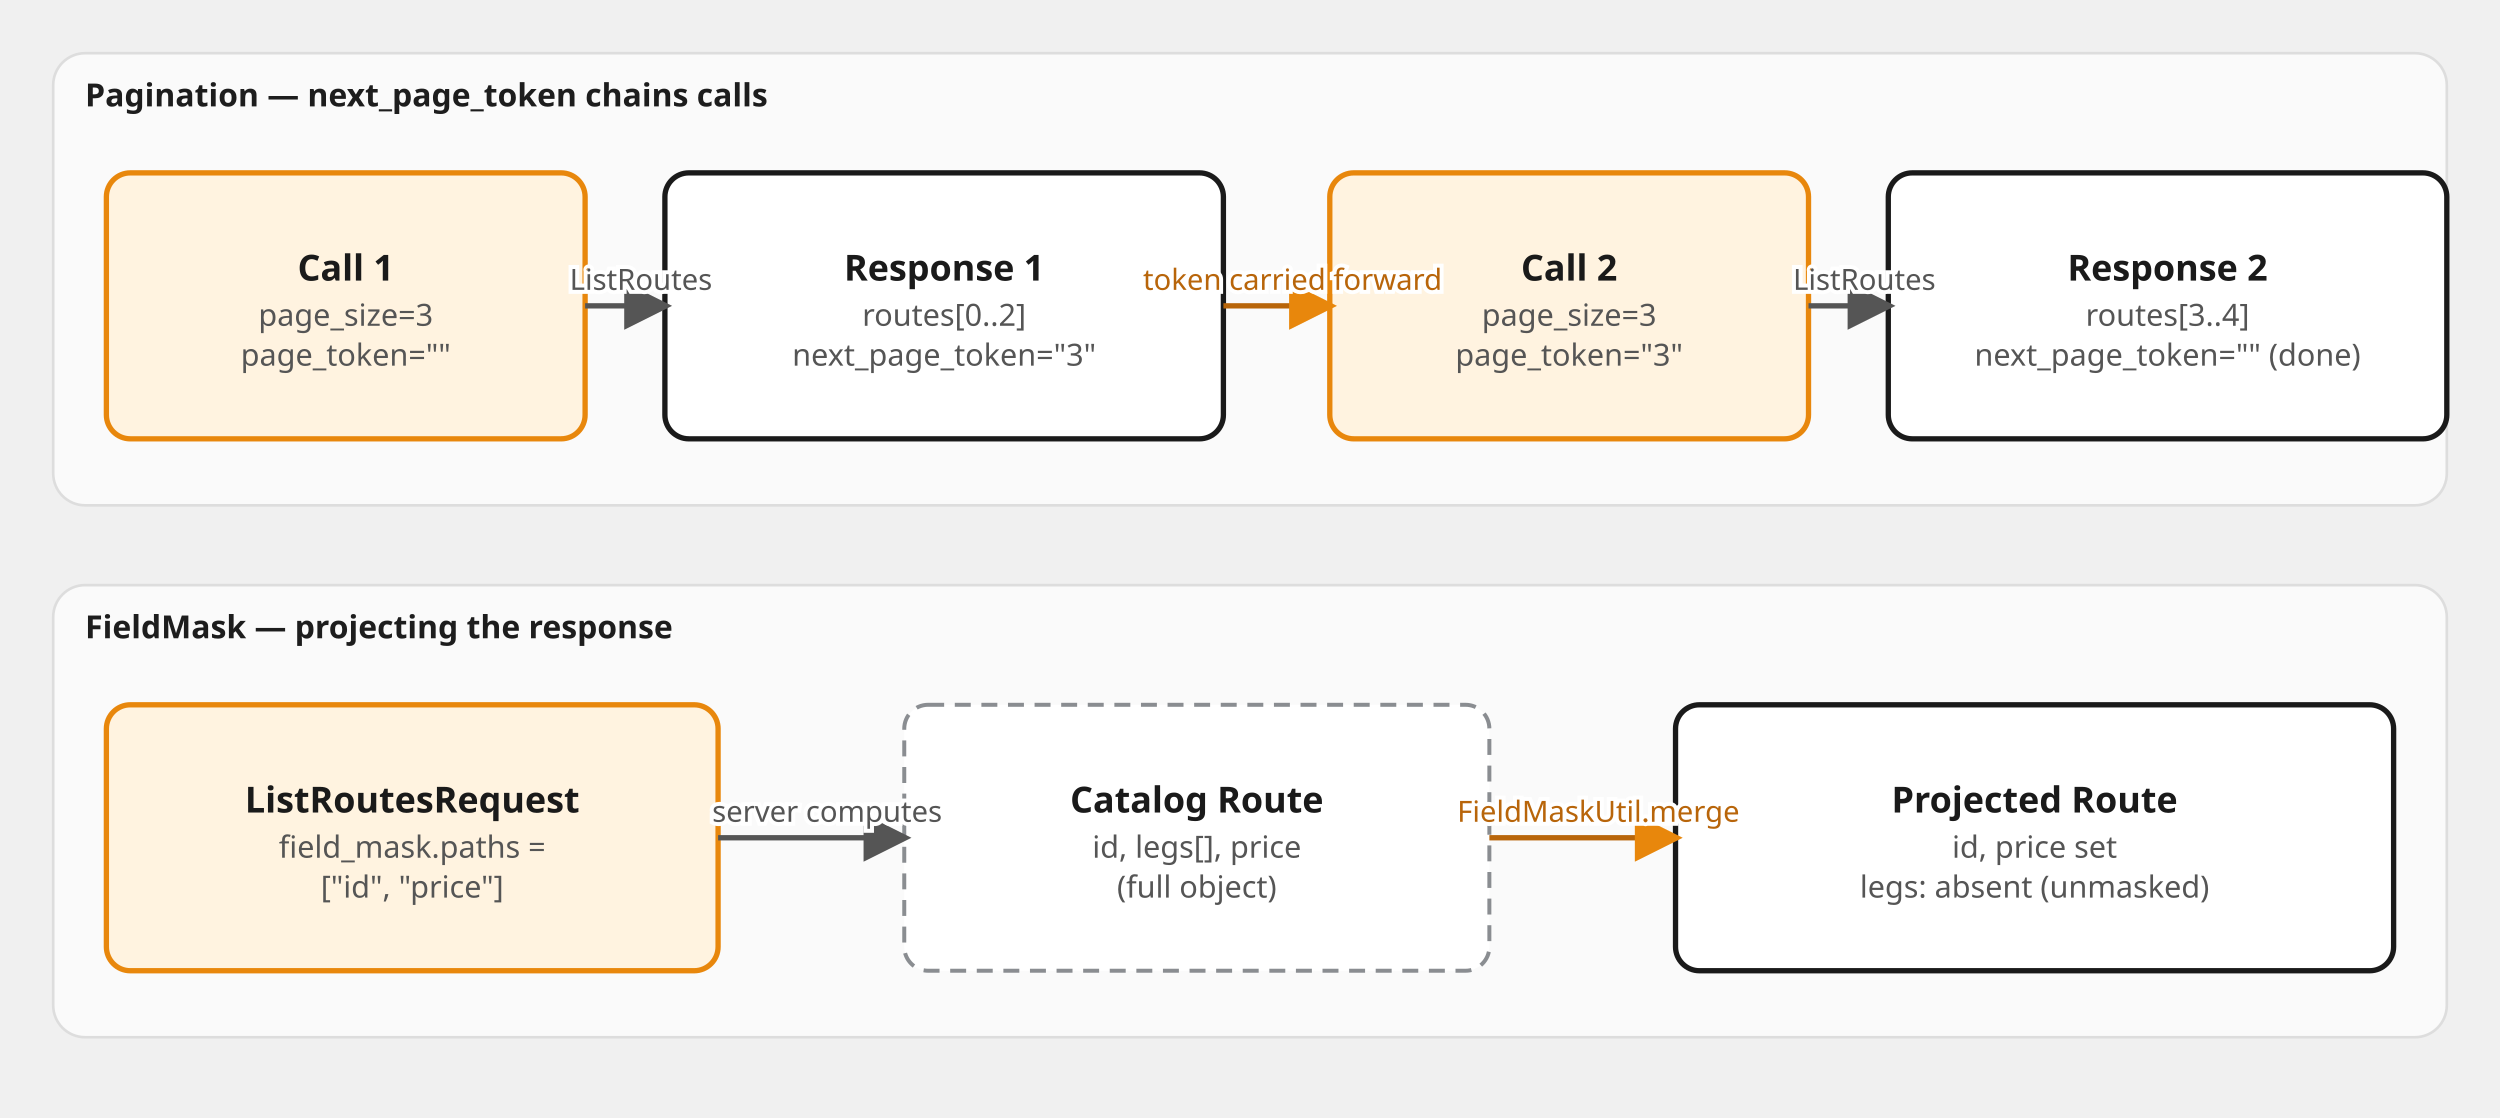
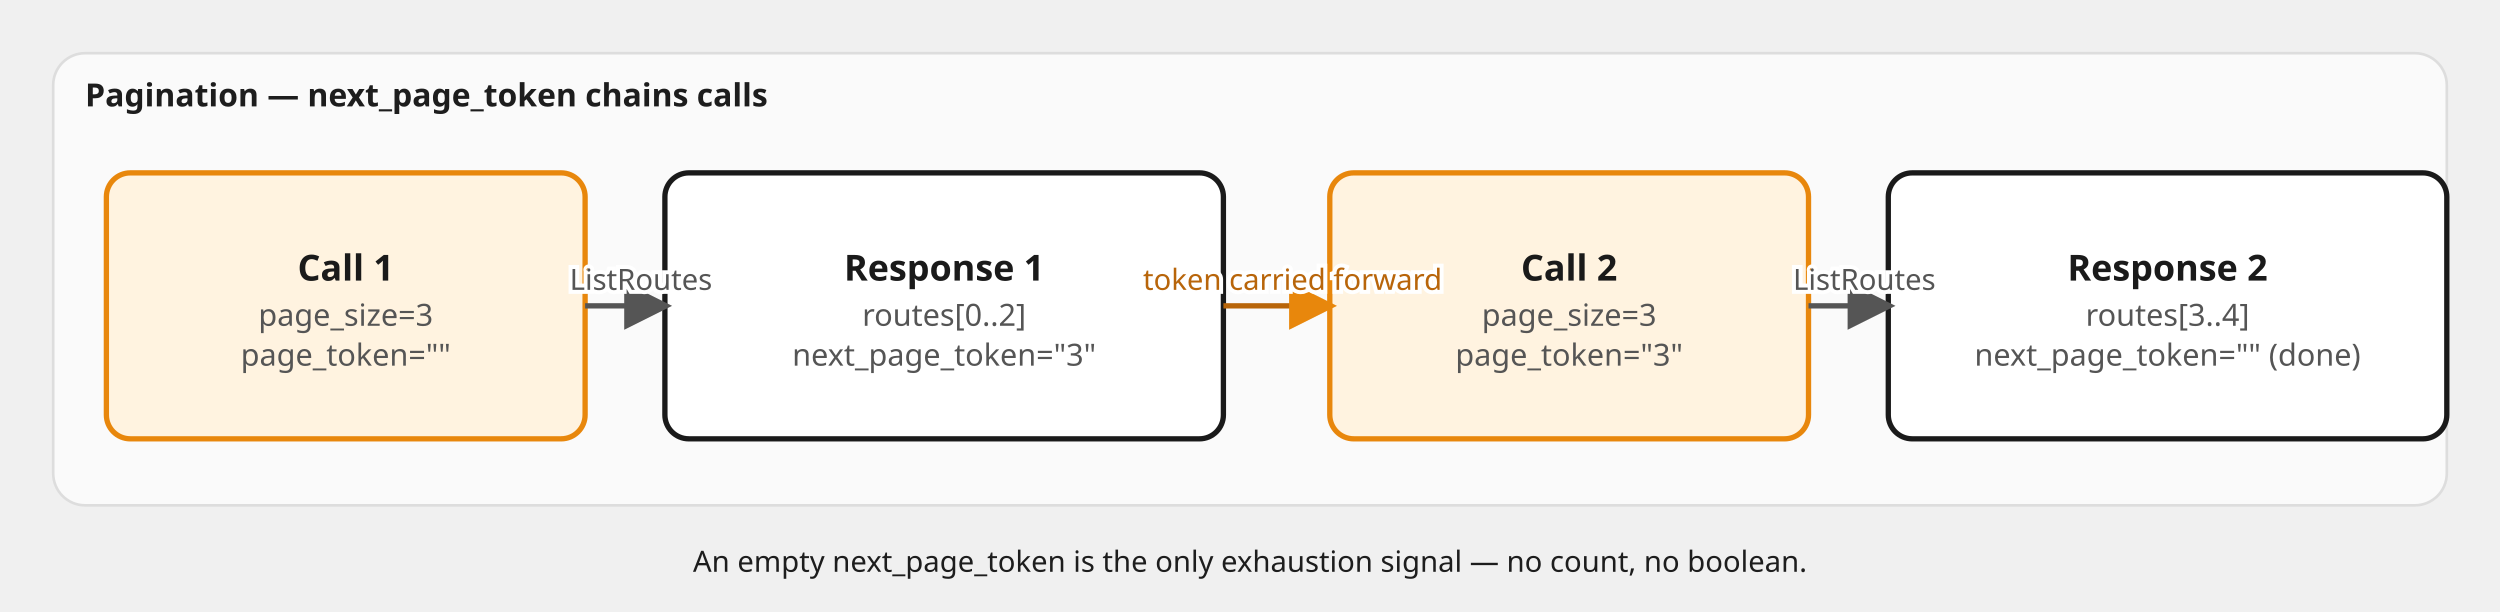
- <svg xmlns="http://www.w3.org/2000/svg" viewBox="0 0 940 420" font-family="'Red Hat Text', system-ui, sans-serif" role="img">
+ <svg xmlns="http://www.w3.org/2000/svg" viewBox="0 0 940 230" font-family="'Red Hat Text', system-ui, sans-serif" role="img">
  <defs>
    <marker id="a" viewBox="0 0 10 10" refX="8.5" refY="5" markerWidth="9" markerHeight="9" orient="auto-start-reverse">
      <path d="M0,0 L10,5 L0,10 z" fill="#555" />
    </marker>
    <marker id="am" viewBox="0 0 10 10" refX="8.5" refY="5" markerWidth="9" markerHeight="9" orient="auto-start-reverse">
      <path d="M0,0 L10,5 L0,10 z" fill="#e8870c" />
    </marker>
  </defs>
  <rect x="20" y="20" width="900" height="170" rx="12" fill="#fafafa" stroke="#ddd" />
  <text x="32" y="40" font-size="12" font-weight="700" fill="#1d1d1d">Pagination — next_page_token chains calls</text>
-   <rect x="20" y="220" width="900" height="170" rx="12" fill="#fafafa" stroke="#ddd" />
-   <text x="32" y="240" font-size="12" font-weight="700" fill="#1d1d1d">FieldMask — projecting the response</text>
  <rect x="40" y="65" width="180" height="100" rx="9" fill="#fff3e0" stroke="#e8870c" stroke-width="2" />
  <text x="130.0" y="105.5" font-size="13.5" font-weight="700" fill="#1a1a1a" text-anchor="middle">Call 1</text>
  <text x="130.0" y="122.5" font-size="11.5" fill="#555555" text-anchor="middle">page_size=3</text>
  <text x="130.0" y="137.5" font-size="11.5" fill="#555555" text-anchor="middle">page_token=""</text>
  <rect x="250" y="65" width="210" height="100" rx="9" fill="#ffffff" stroke="#1a1a1a" stroke-width="2" />
  <text x="355.0" y="105.5" font-size="13.5" font-weight="700" fill="#1a1a1a" text-anchor="middle">Response 1</text>
  <text x="355.0" y="122.5" font-size="11.5" fill="#555555" text-anchor="middle">routes[0..2]</text>
  <text x="355.0" y="137.5" font-size="11.5" fill="#555555" text-anchor="middle">next_page_token="3"</text>
  <rect x="500" y="65" width="180" height="100" rx="9" fill="#fff3e0" stroke="#e8870c" stroke-width="2" />
  <text x="590.0" y="105.5" font-size="13.5" font-weight="700" fill="#1a1a1a" text-anchor="middle">Call 2</text>
  <text x="590.0" y="122.5" font-size="11.5" fill="#555555" text-anchor="middle">page_size=3</text>
  <text x="590.0" y="137.5" font-size="11.5" fill="#555555" text-anchor="middle">page_token="3"</text>
  <rect x="710" y="65" width="210" height="100" rx="9" fill="#ffffff" stroke="#1a1a1a" stroke-width="2" />
  <text x="815.0" y="105.5" font-size="13.5" font-weight="700" fill="#1a1a1a" text-anchor="middle">Response 2</text>
  <text x="815.0" y="122.5" font-size="11.5" fill="#555555" text-anchor="middle">routes[3..4]</text>
  <text x="815.0" y="137.5" font-size="11.5" fill="#555555" text-anchor="middle">next_page_token="" (done)</text>
-   <rect x="40" y="265" width="230" height="100" rx="9" fill="#fff3e0" stroke="#e8870c" stroke-width="2" />
-   <text x="155.0" y="305.5" font-size="13.5" font-weight="700" fill="#1a1a1a" text-anchor="middle">ListRoutesRequest</text>
-   <text x="155.0" y="322.5" font-size="11.5" fill="#555555" text-anchor="middle">field_mask.paths =</text>
-   <text x="155.0" y="337.5" font-size="11.5" fill="#555555" text-anchor="middle">["id", "price"]</text>
-   <rect x="340" y="265" width="220" height="100" rx="9" fill="#ffffff" stroke="#8a8d91" stroke-width="1.5" stroke-dasharray="6 4" />
-   <text x="450.0" y="305.5" font-size="13.5" font-weight="700" fill="#1a1a1a" text-anchor="middle">Catalog Route</text>
-   <text x="450.0" y="322.5" font-size="11.5" fill="#555555" text-anchor="middle">id, legs[], price</text>
-   <text x="450.0" y="337.5" font-size="11.5" fill="#555555" text-anchor="middle">(full object)</text>
-   <rect x="630" y="265" width="270" height="100" rx="9" fill="#ffffff" stroke="#1a1a1a" stroke-width="2" />
-   <text x="765.0" y="305.5" font-size="13.5" font-weight="700" fill="#1a1a1a" text-anchor="middle">Projected Route</text>
-   <text x="765.0" y="322.5" font-size="11.5" fill="#555555" text-anchor="middle">id, price set</text>
-   <text x="765.0" y="337.5" font-size="11.5" fill="#555555" text-anchor="middle">legs: absent (unmasked)</text>
  <path d="M220,115 L250,115" fill="none" stroke="#555" stroke-width="2" marker-end="url(#a)" />
  <text x="241.0" y="109.0" font-size="11" fill="#ffffff" stroke="#ffffff" stroke-width="3" paint-order="stroke" text-anchor="middle">ListRoutes</text>
  <text x="241.0" y="109.0" font-size="11" fill="#555" text-anchor="middle">ListRoutes</text>
  <path d="M460,115 L500,115" fill="none" stroke="#b8650a" stroke-width="2" marker-end="url(#am)" />
  <text x="486.0" y="109.0" font-size="11" fill="#ffffff" stroke="#ffffff" stroke-width="3" paint-order="stroke" text-anchor="middle">token carried forward</text>
  <text x="486.0" y="109.0" font-size="11" fill="#b8650a" text-anchor="middle">token carried forward</text>
  <path d="M680,115 L710,115" fill="none" stroke="#555" stroke-width="2" marker-end="url(#a)" />
  <text x="701.0" y="109.0" font-size="11" fill="#ffffff" stroke="#ffffff" stroke-width="3" paint-order="stroke" text-anchor="middle">ListRoutes</text>
  <text x="701.0" y="109.0" font-size="11" fill="#555" text-anchor="middle">ListRoutes</text>
-   <path d="M270,315 L340,315" fill="none" stroke="#555" stroke-width="2" marker-end="url(#a)" />
-   <text x="311.0" y="309.0" font-size="11" fill="#ffffff" stroke="#ffffff" stroke-width="3" paint-order="stroke" text-anchor="middle">server computes</text>
-   <text x="311.0" y="309.0" font-size="11" fill="#555" text-anchor="middle">server computes</text>
-   <path d="M560,315 L630,315" fill="none" stroke="#b8650a" stroke-width="2" marker-end="url(#am)" />
-   <text x="601.0" y="309.0" font-size="11" fill="#ffffff" stroke="#ffffff" stroke-width="3" paint-order="stroke" text-anchor="middle">FieldMaskUtil.merge</text>
-   <text x="601.0" y="309.0" font-size="11" fill="#b8650a" text-anchor="middle">FieldMaskUtil.merge</text>
+   <text x="470" y="215" font-size="11" fill="#1d1d1d" text-anchor="middle">An empty next_page_token is the only exhaustion signal — no count, no boolean.</text>
</svg>
